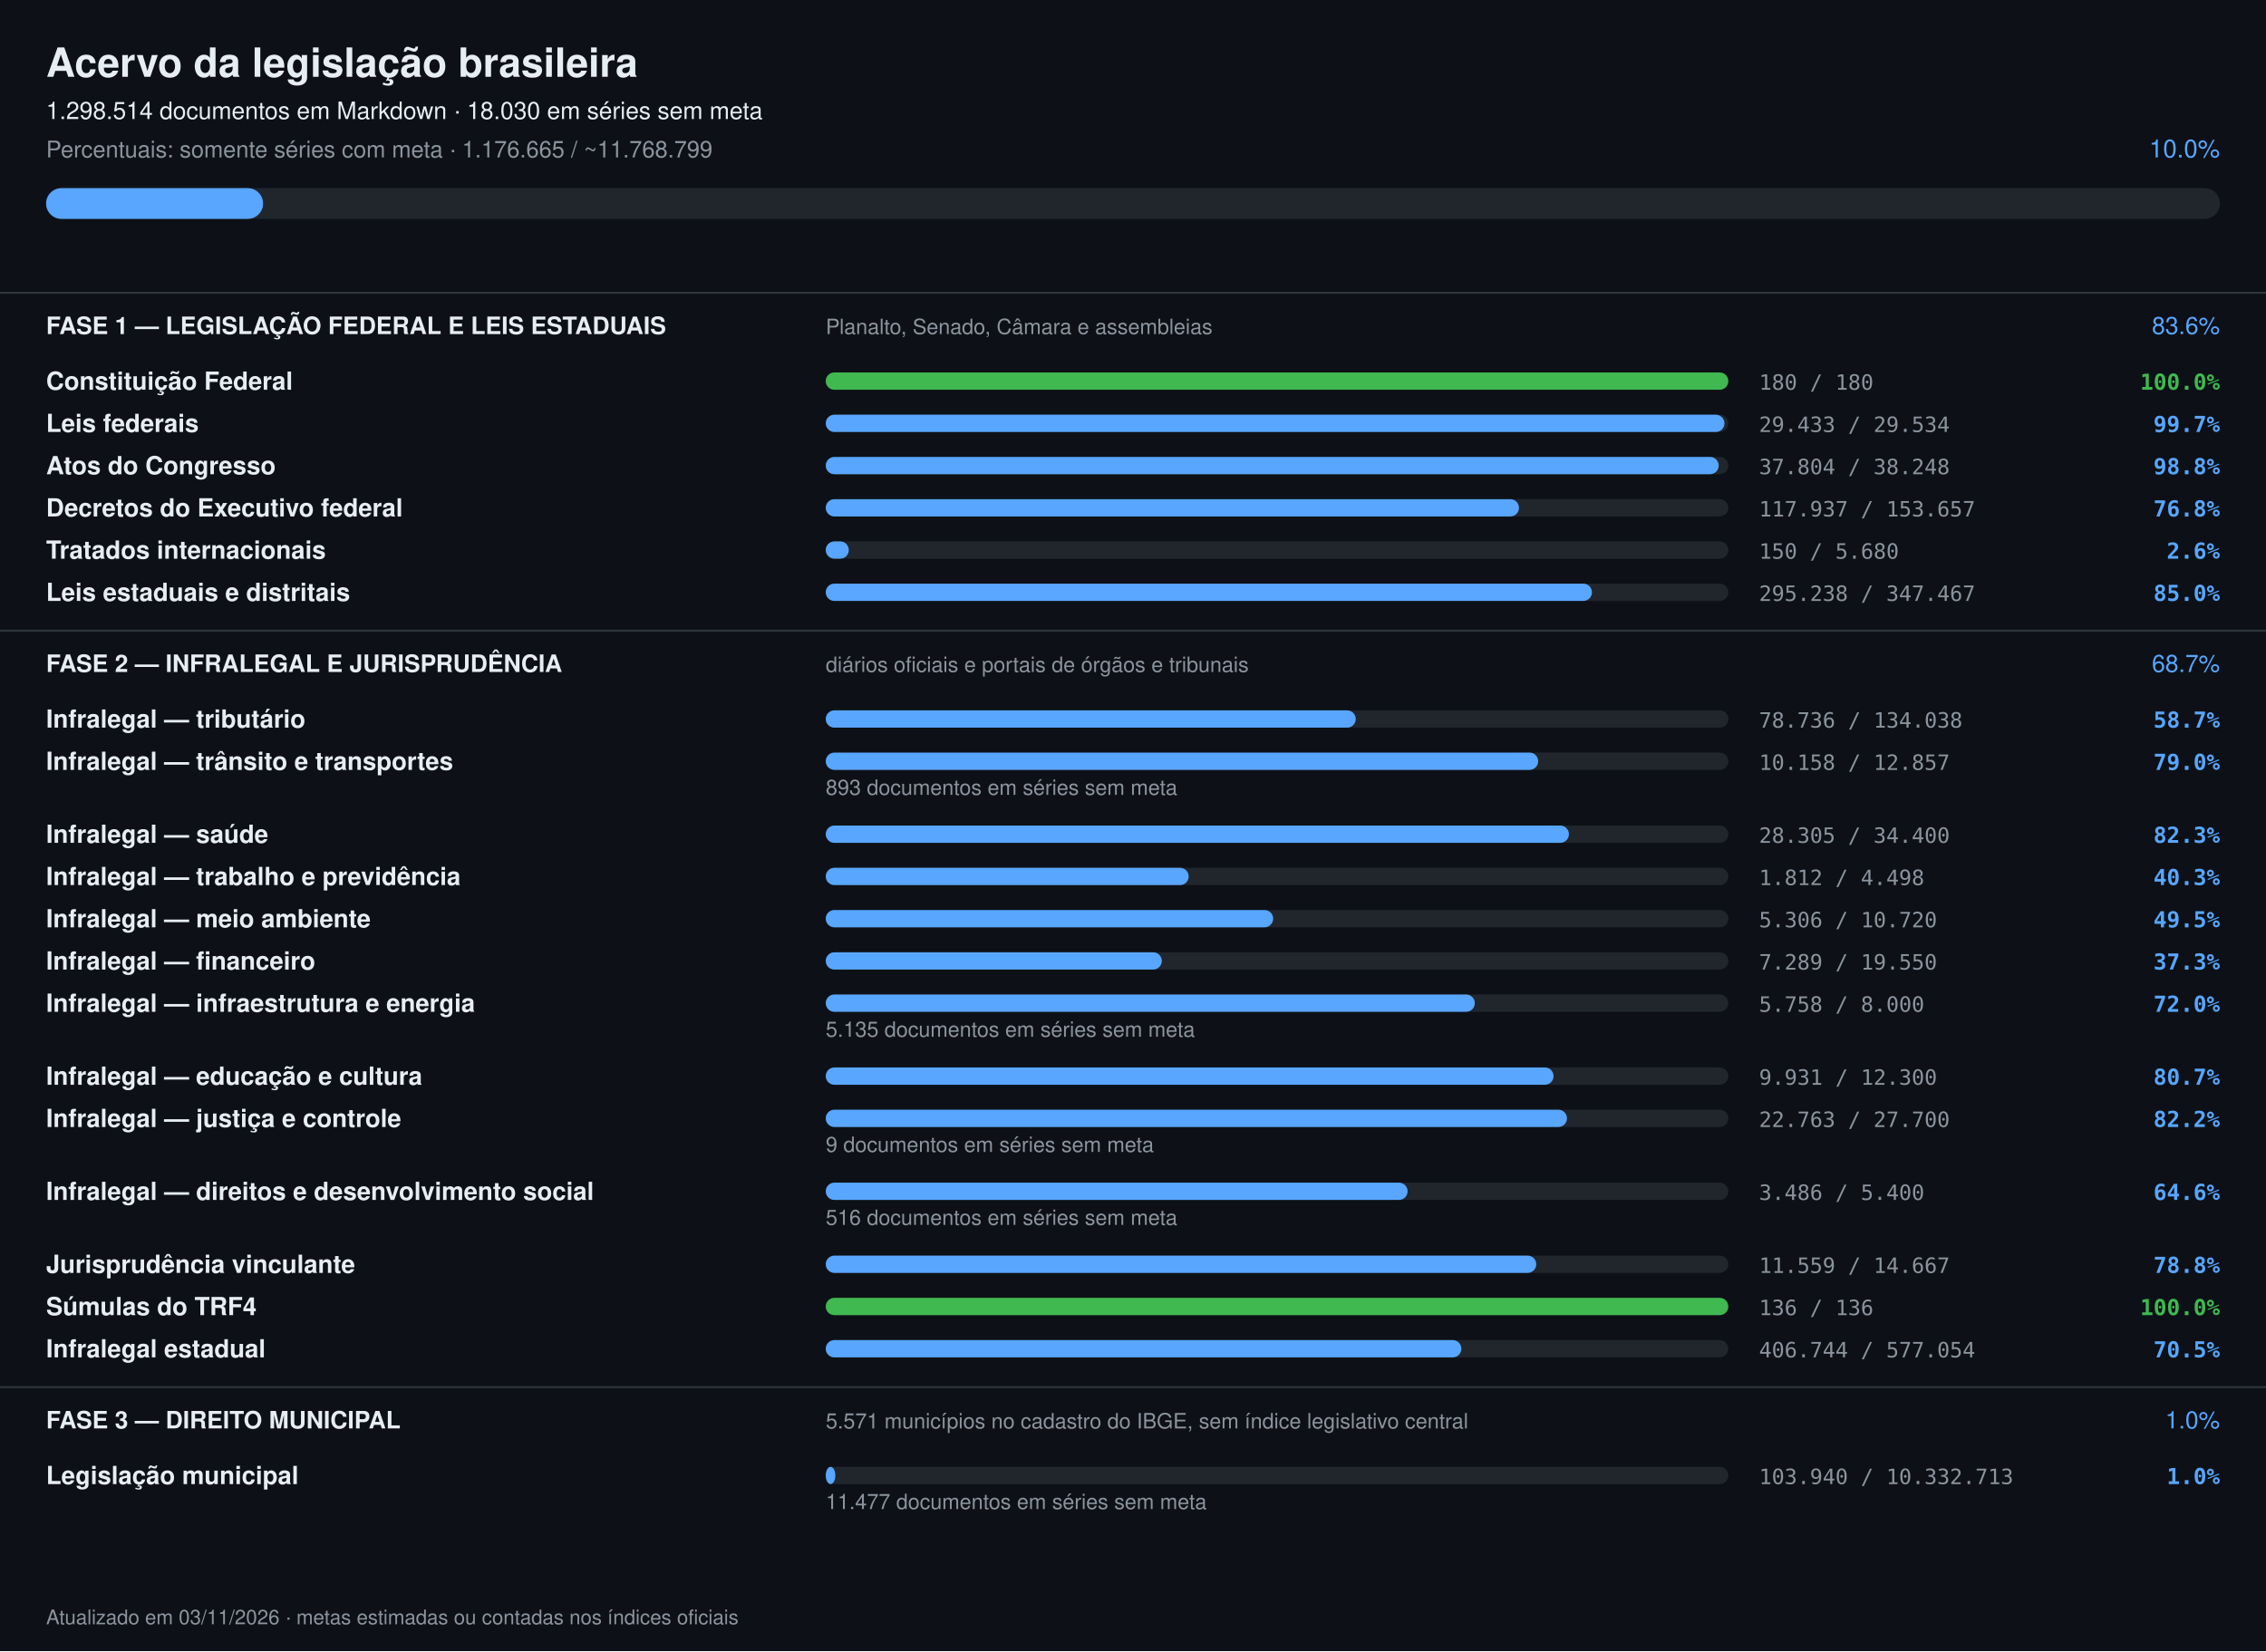
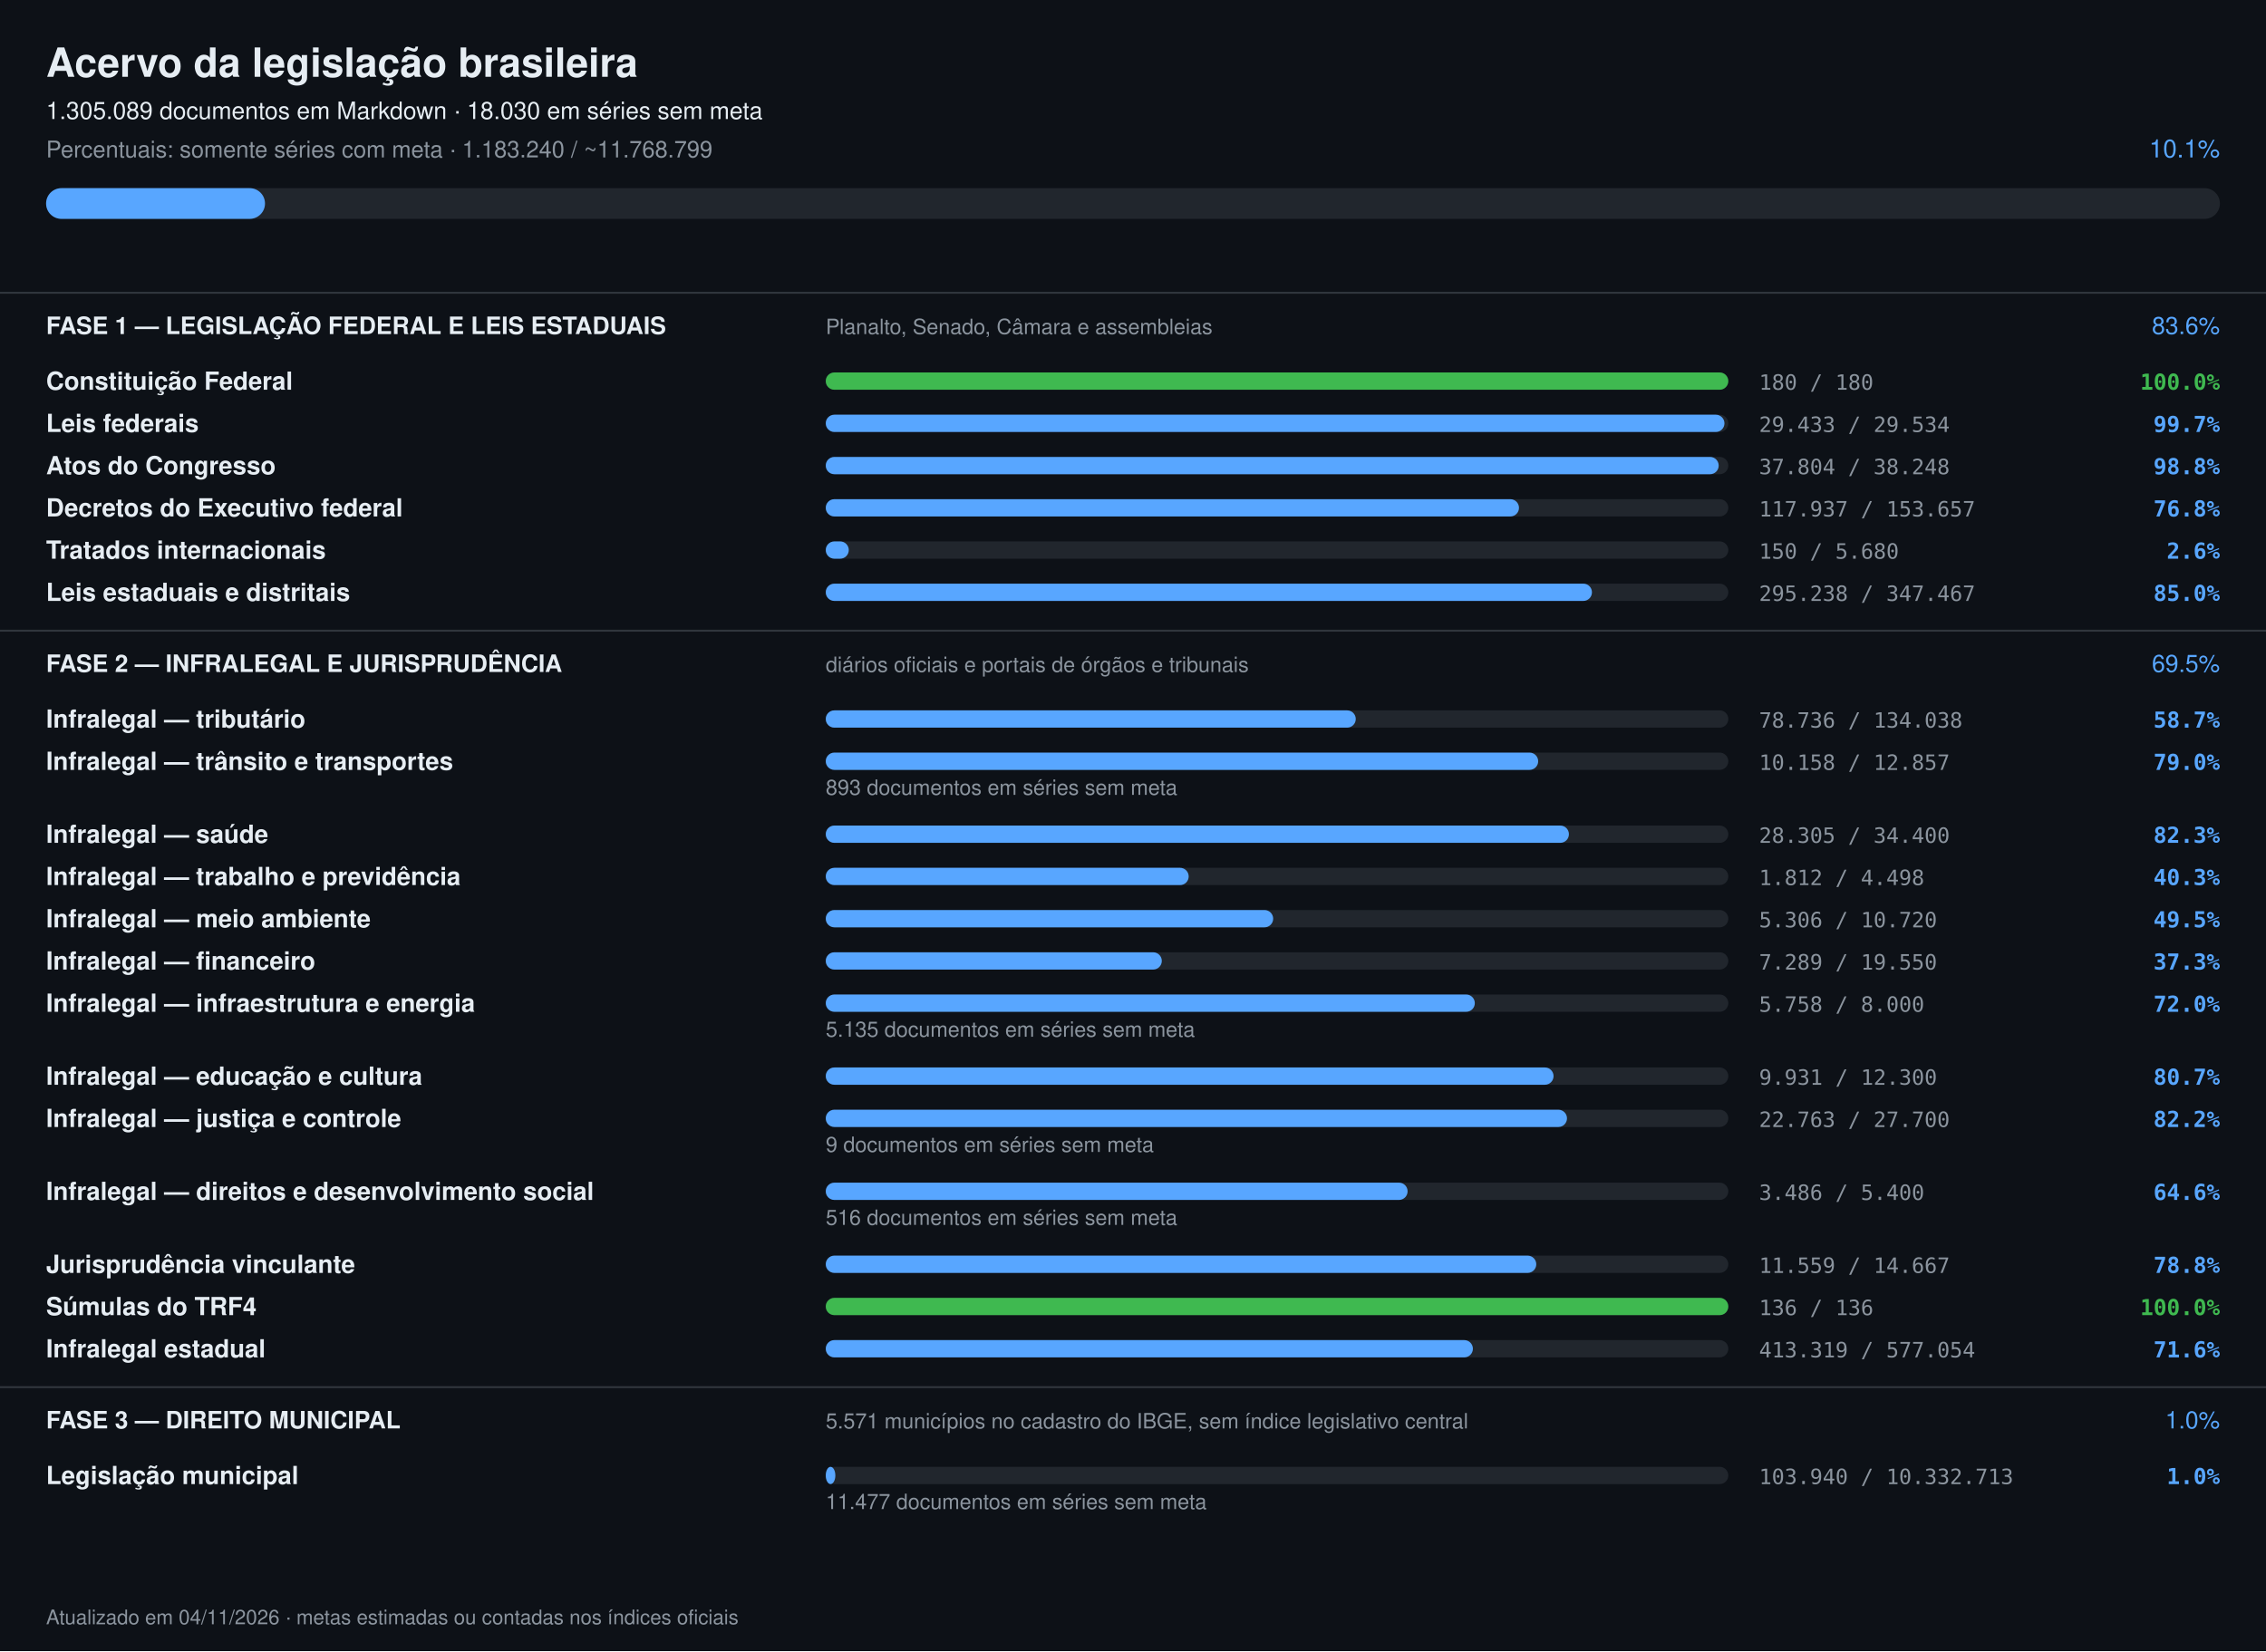
<svg xmlns="http://www.w3.org/2000/svg" width="1180" height="860" viewBox="0 0 1180 860" font-family="-apple-system,Segoe UI,Helvetica,Arial,sans-serif">
  <rect width="1180" height="860" fill="#0d1117" />
  <text x="24" y="40" font-size="21" font-weight="700" fill="#e6edf3">Acervo da legislação brasileira</text>
-   <text x="24" y="62" font-size="12.5" fill="#e6edf3">1.298.514 documentos em Markdown · 18.030 em séries sem meta</text>
-   <text x="24" y="82" font-size="12" fill="#8b949e">Percentuais: somente séries com meta · 1.176.665 / ~11.768.799</text>
-   <text x="1156" y="82" font-size="13" text-anchor="end" fill="#58a6ff">10.0%</text>
+   <text x="24" y="62" font-size="12.5" fill="#e6edf3">1.305.089 documentos em Markdown · 18.030 em séries sem meta</text>
+   <text x="24" y="82" font-size="12" fill="#8b949e">Percentuais: somente séries com meta · 1.183.240 / ~11.768.799</text>
+   <text x="1156" y="82" font-size="13" text-anchor="end" fill="#58a6ff">10.1%</text>
  <rect x="24" y="98" width="1132" height="16" rx="8" fill="#21262d" />
-   <rect x="24" y="98" width="113" height="16" rx="8" fill="#58a6ff" />
+   <rect x="24" y="98" width="114" height="16" rx="8" fill="#58a6ff" />
  <rect x="0" y="152" width="1180" height="1" fill="#30363d" />
  <text x="24" y="174" font-size="12.5" font-weight="700" fill="#e6edf3">FASE 1 — LEGISLAÇÃO FEDERAL E LEIS ESTADUAIS</text>
  <text x="430" y="174" font-size="11" fill="#8b949e">Planalto, Senado, Câmara e assembleias</text>
  <text x="1156" y="174" font-size="12.5" text-anchor="end" fill="#58a6ff">83.6%</text>
  <text x="24" y="203" font-size="13" font-weight="600" fill="#e6edf3">Constituição Federal</text>
  <rect x="430" y="194" width="470" height="9" rx="4.5" fill="#21262d" />
  <rect x="430" y="194" width="470" height="9" rx="4.5" fill="#3fb950" />
  <text x="916" y="203" font-size="11" fill="#8b949e" font-family="ui-monospace,monospace">180 / 180</text>
  <text x="1156" y="203" font-size="11.5" text-anchor="end" font-weight="600" fill="#3fb950" font-family="ui-monospace,monospace">100.0%</text>
  <text x="24" y="225" font-size="13" font-weight="600" fill="#e6edf3">Leis federais</text>
  <rect x="430" y="216" width="470" height="9" rx="4.5" fill="#21262d" />
  <rect x="430" y="216" width="468" height="9" rx="4.5" fill="#58a6ff" />
  <text x="916" y="225" font-size="11" fill="#8b949e" font-family="ui-monospace,monospace">29.433 / 29.534</text>
  <text x="1156" y="225" font-size="11.5" text-anchor="end" font-weight="600" fill="#58a6ff" font-family="ui-monospace,monospace">99.7%</text>
  <text x="24" y="247" font-size="13" font-weight="600" fill="#e6edf3">Atos do Congresso</text>
  <rect x="430" y="238" width="470" height="9" rx="4.5" fill="#21262d" />
  <rect x="430" y="238" width="465" height="9" rx="4.5" fill="#58a6ff" />
  <text x="916" y="247" font-size="11" fill="#8b949e" font-family="ui-monospace,monospace">37.804 / 38.248</text>
  <text x="1156" y="247" font-size="11.5" text-anchor="end" font-weight="600" fill="#58a6ff" font-family="ui-monospace,monospace">98.8%</text>
  <text x="24" y="269" font-size="13" font-weight="600" fill="#e6edf3">Decretos do Executivo federal</text>
  <rect x="430" y="260" width="470" height="9" rx="4.5" fill="#21262d" />
  <rect x="430" y="260" width="361" height="9" rx="4.5" fill="#58a6ff" />
  <text x="916" y="269" font-size="11" fill="#8b949e" font-family="ui-monospace,monospace">117.937 / 153.657</text>
  <text x="1156" y="269" font-size="11.5" text-anchor="end" font-weight="600" fill="#58a6ff" font-family="ui-monospace,monospace">76.8%</text>
  <text x="24" y="291" font-size="13" font-weight="600" fill="#e6edf3">Tratados internacionais</text>
  <rect x="430" y="282" width="470" height="9" rx="4.5" fill="#21262d" />
  <rect x="430" y="282" width="12" height="9" rx="4.5" fill="#58a6ff" />
  <text x="916" y="291" font-size="11" fill="#8b949e" font-family="ui-monospace,monospace">150 / 5.680</text>
  <text x="1156" y="291" font-size="11.5" text-anchor="end" font-weight="600" fill="#58a6ff" font-family="ui-monospace,monospace">2.6%</text>
  <text x="24" y="313" font-size="13" font-weight="600" fill="#e6edf3">Leis estaduais e distritais</text>
  <rect x="430" y="304" width="470" height="9" rx="4.5" fill="#21262d" />
  <rect x="430" y="304" width="399" height="9" rx="4.5" fill="#58a6ff" />
  <text x="916" y="313" font-size="11" fill="#8b949e" font-family="ui-monospace,monospace">295.238 / 347.467</text>
  <text x="1156" y="313" font-size="11.5" text-anchor="end" font-weight="600" fill="#58a6ff" font-family="ui-monospace,monospace">85.0%</text>
  <rect x="0" y="328" width="1180" height="1" fill="#30363d" />
  <text x="24" y="350" font-size="12.5" font-weight="700" fill="#e6edf3">FASE 2 — INFRALEGAL E JURISPRUDÊNCIA</text>
  <text x="430" y="350" font-size="11" fill="#8b949e">diários oficiais e portais de órgãos e tribunais</text>
-   <text x="1156" y="350" font-size="12.5" text-anchor="end" fill="#58a6ff">68.7%</text>
+   <text x="1156" y="350" font-size="12.5" text-anchor="end" fill="#58a6ff">69.5%</text>
  <text x="24" y="379" font-size="13" font-weight="600" fill="#e6edf3">Infralegal — tributário</text>
  <rect x="430" y="370" width="470" height="9" rx="4.5" fill="#21262d" />
  <rect x="430" y="370" width="276" height="9" rx="4.5" fill="#58a6ff" />
  <text x="916" y="379" font-size="11" fill="#8b949e" font-family="ui-monospace,monospace">78.736 / 134.038</text>
  <text x="1156" y="379" font-size="11.5" text-anchor="end" font-weight="600" fill="#58a6ff" font-family="ui-monospace,monospace">58.7%</text>
  <text x="24" y="401" font-size="13" font-weight="600" fill="#e6edf3">Infralegal — trânsito e transportes</text>
  <rect x="430" y="392" width="470" height="9" rx="4.5" fill="#21262d" />
  <rect x="430" y="392" width="371" height="9" rx="4.5" fill="#58a6ff" />
  <text x="916" y="401" font-size="11" fill="#8b949e" font-family="ui-monospace,monospace">10.158 / 12.857</text>
  <text x="1156" y="401" font-size="11.5" text-anchor="end" font-weight="600" fill="#58a6ff" font-family="ui-monospace,monospace">79.0%</text>
  <text x="430" y="414" font-size="11" fill="#8b949e">893 documentos em séries sem meta</text>
  <text x="24" y="439" font-size="13" font-weight="600" fill="#e6edf3">Infralegal — saúde</text>
  <rect x="430" y="430" width="470" height="9" rx="4.5" fill="#21262d" />
  <rect x="430" y="430" width="387" height="9" rx="4.5" fill="#58a6ff" />
  <text x="916" y="439" font-size="11" fill="#8b949e" font-family="ui-monospace,monospace">28.305 / 34.400</text>
  <text x="1156" y="439" font-size="11.5" text-anchor="end" font-weight="600" fill="#58a6ff" font-family="ui-monospace,monospace">82.3%</text>
  <text x="24" y="461" font-size="13" font-weight="600" fill="#e6edf3">Infralegal — trabalho e previdência</text>
  <rect x="430" y="452" width="470" height="9" rx="4.5" fill="#21262d" />
  <rect x="430" y="452" width="189" height="9" rx="4.5" fill="#58a6ff" />
  <text x="916" y="461" font-size="11" fill="#8b949e" font-family="ui-monospace,monospace">1.812 / 4.498</text>
  <text x="1156" y="461" font-size="11.5" text-anchor="end" font-weight="600" fill="#58a6ff" font-family="ui-monospace,monospace">40.3%</text>
  <text x="24" y="483" font-size="13" font-weight="600" fill="#e6edf3">Infralegal — meio ambiente</text>
  <rect x="430" y="474" width="470" height="9" rx="4.5" fill="#21262d" />
  <rect x="430" y="474" width="233" height="9" rx="4.5" fill="#58a6ff" />
  <text x="916" y="483" font-size="11" fill="#8b949e" font-family="ui-monospace,monospace">5.306 / 10.720</text>
  <text x="1156" y="483" font-size="11.5" text-anchor="end" font-weight="600" fill="#58a6ff" font-family="ui-monospace,monospace">49.5%</text>
  <text x="24" y="505" font-size="13" font-weight="600" fill="#e6edf3">Infralegal — financeiro</text>
  <rect x="430" y="496" width="470" height="9" rx="4.5" fill="#21262d" />
  <rect x="430" y="496" width="175" height="9" rx="4.5" fill="#58a6ff" />
  <text x="916" y="505" font-size="11" fill="#8b949e" font-family="ui-monospace,monospace">7.289 / 19.550</text>
  <text x="1156" y="505" font-size="11.5" text-anchor="end" font-weight="600" fill="#58a6ff" font-family="ui-monospace,monospace">37.3%</text>
  <text x="24" y="527" font-size="13" font-weight="600" fill="#e6edf3">Infralegal — infraestrutura e energia</text>
  <rect x="430" y="518" width="470" height="9" rx="4.5" fill="#21262d" />
  <rect x="430" y="518" width="338" height="9" rx="4.5" fill="#58a6ff" />
  <text x="916" y="527" font-size="11" fill="#8b949e" font-family="ui-monospace,monospace">5.758 / 8.000</text>
  <text x="1156" y="527" font-size="11.5" text-anchor="end" font-weight="600" fill="#58a6ff" font-family="ui-monospace,monospace">72.0%</text>
  <text x="430" y="540" font-size="11" fill="#8b949e">5.135 documentos em séries sem meta</text>
  <text x="24" y="565" font-size="13" font-weight="600" fill="#e6edf3">Infralegal — educação e cultura</text>
  <rect x="430" y="556" width="470" height="9" rx="4.5" fill="#21262d" />
  <rect x="430" y="556" width="379" height="9" rx="4.5" fill="#58a6ff" />
  <text x="916" y="565" font-size="11" fill="#8b949e" font-family="ui-monospace,monospace">9.931 / 12.300</text>
  <text x="1156" y="565" font-size="11.5" text-anchor="end" font-weight="600" fill="#58a6ff" font-family="ui-monospace,monospace">80.7%</text>
  <text x="24" y="587" font-size="13" font-weight="600" fill="#e6edf3">Infralegal — justiça e controle</text>
  <rect x="430" y="578" width="470" height="9" rx="4.5" fill="#21262d" />
  <rect x="430" y="578" width="386" height="9" rx="4.5" fill="#58a6ff" />
  <text x="916" y="587" font-size="11" fill="#8b949e" font-family="ui-monospace,monospace">22.763 / 27.700</text>
  <text x="1156" y="587" font-size="11.5" text-anchor="end" font-weight="600" fill="#58a6ff" font-family="ui-monospace,monospace">82.2%</text>
  <text x="430" y="600" font-size="11" fill="#8b949e">9 documentos em séries sem meta</text>
  <text x="24" y="625" font-size="13" font-weight="600" fill="#e6edf3">Infralegal — direitos e desenvolvimento social</text>
  <rect x="430" y="616" width="470" height="9" rx="4.5" fill="#21262d" />
  <rect x="430" y="616" width="303" height="9" rx="4.5" fill="#58a6ff" />
  <text x="916" y="625" font-size="11" fill="#8b949e" font-family="ui-monospace,monospace">3.486 / 5.400</text>
  <text x="1156" y="625" font-size="11.5" text-anchor="end" font-weight="600" fill="#58a6ff" font-family="ui-monospace,monospace">64.6%</text>
  <text x="430" y="638" font-size="11" fill="#8b949e">516 documentos em séries sem meta</text>
  <text x="24" y="663" font-size="13" font-weight="600" fill="#e6edf3">Jurisprudência vinculante</text>
  <rect x="430" y="654" width="470" height="9" rx="4.5" fill="#21262d" />
  <rect x="430" y="654" width="370" height="9" rx="4.5" fill="#58a6ff" />
  <text x="916" y="663" font-size="11" fill="#8b949e" font-family="ui-monospace,monospace">11.559 / 14.667</text>
  <text x="1156" y="663" font-size="11.5" text-anchor="end" font-weight="600" fill="#58a6ff" font-family="ui-monospace,monospace">78.8%</text>
  <text x="24" y="685" font-size="13" font-weight="600" fill="#e6edf3">Súmulas do TRF4</text>
  <rect x="430" y="676" width="470" height="9" rx="4.5" fill="#21262d" />
  <rect x="430" y="676" width="470" height="9" rx="4.5" fill="#3fb950" />
  <text x="916" y="685" font-size="11" fill="#8b949e" font-family="ui-monospace,monospace">136 / 136</text>
  <text x="1156" y="685" font-size="11.5" text-anchor="end" font-weight="600" fill="#3fb950" font-family="ui-monospace,monospace">100.0%</text>
  <text x="24" y="707" font-size="13" font-weight="600" fill="#e6edf3">Infralegal estadual</text>
  <rect x="430" y="698" width="470" height="9" rx="4.5" fill="#21262d" />
-   <rect x="430" y="698" width="331" height="9" rx="4.5" fill="#58a6ff" />
-   <text x="916" y="707" font-size="11" fill="#8b949e" font-family="ui-monospace,monospace">406.744 / 577.054</text>
-   <text x="1156" y="707" font-size="11.5" text-anchor="end" font-weight="600" fill="#58a6ff" font-family="ui-monospace,monospace">70.5%</text>
+   <rect x="430" y="698" width="337" height="9" rx="4.5" fill="#58a6ff" />
+   <text x="916" y="707" font-size="11" fill="#8b949e" font-family="ui-monospace,monospace">413.319 / 577.054</text>
+   <text x="1156" y="707" font-size="11.5" text-anchor="end" font-weight="600" fill="#58a6ff" font-family="ui-monospace,monospace">71.6%</text>
  <rect x="0" y="722" width="1180" height="1" fill="#30363d" />
  <text x="24" y="744" font-size="12.5" font-weight="700" fill="#e6edf3">FASE 3 — DIREITO MUNICIPAL</text>
  <text x="430" y="744" font-size="11" fill="#8b949e">5.571 municípios no cadastro do IBGE, sem índice legislativo central</text>
  <text x="1156" y="744" font-size="12.5" text-anchor="end" fill="#58a6ff">1.0%</text>
  <text x="24" y="773" font-size="13" font-weight="600" fill="#e6edf3">Legislação municipal</text>
  <rect x="430" y="764" width="470" height="9" rx="4.5" fill="#21262d" />
  <rect x="430" y="764" width="5" height="9" rx="4.5" fill="#58a6ff" />
  <text x="916" y="773" font-size="11" fill="#8b949e" font-family="ui-monospace,monospace">103.940 / 10.332.713</text>
  <text x="1156" y="773" font-size="11.5" text-anchor="end" font-weight="600" fill="#58a6ff" font-family="ui-monospace,monospace">1.0%</text>
  <text x="430" y="786" font-size="11" fill="#8b949e">11.477 documentos em séries sem meta</text>
-   <text x="24" y="846" font-size="10.5" fill="#8b949e">Atualizado em 03/11/2026 · metas estimadas ou contadas nos índices oficiais</text>
+   <text x="24" y="846" font-size="10.5" fill="#8b949e">Atualizado em 04/11/2026 · metas estimadas ou contadas nos índices oficiais</text>
</svg>
